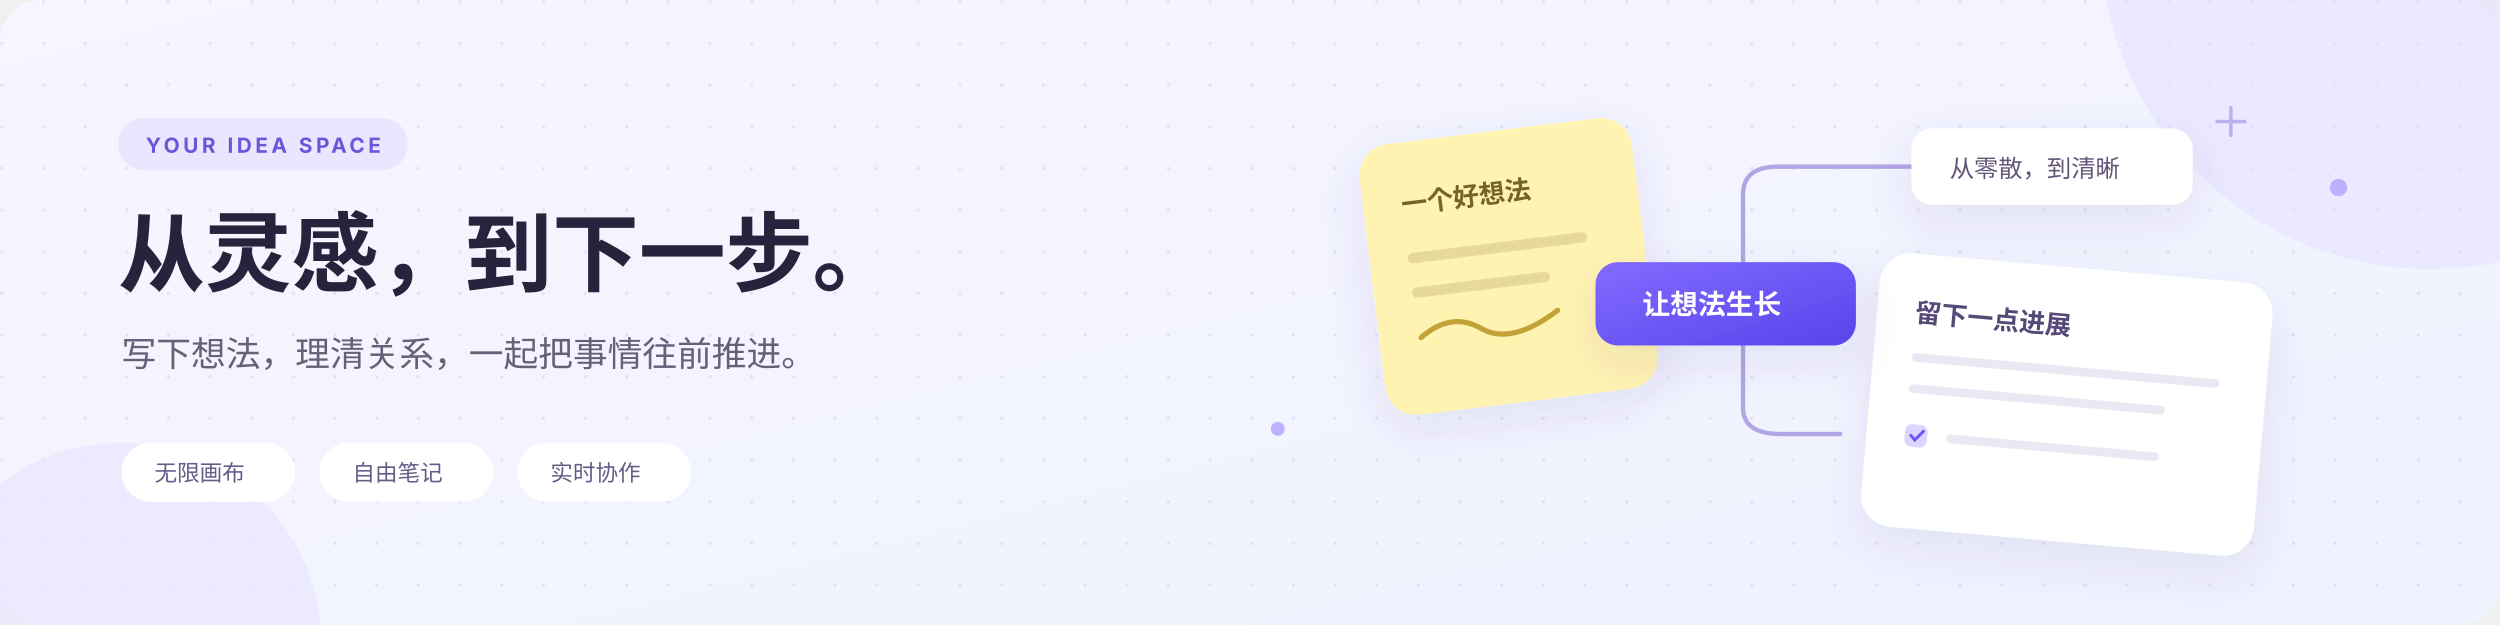
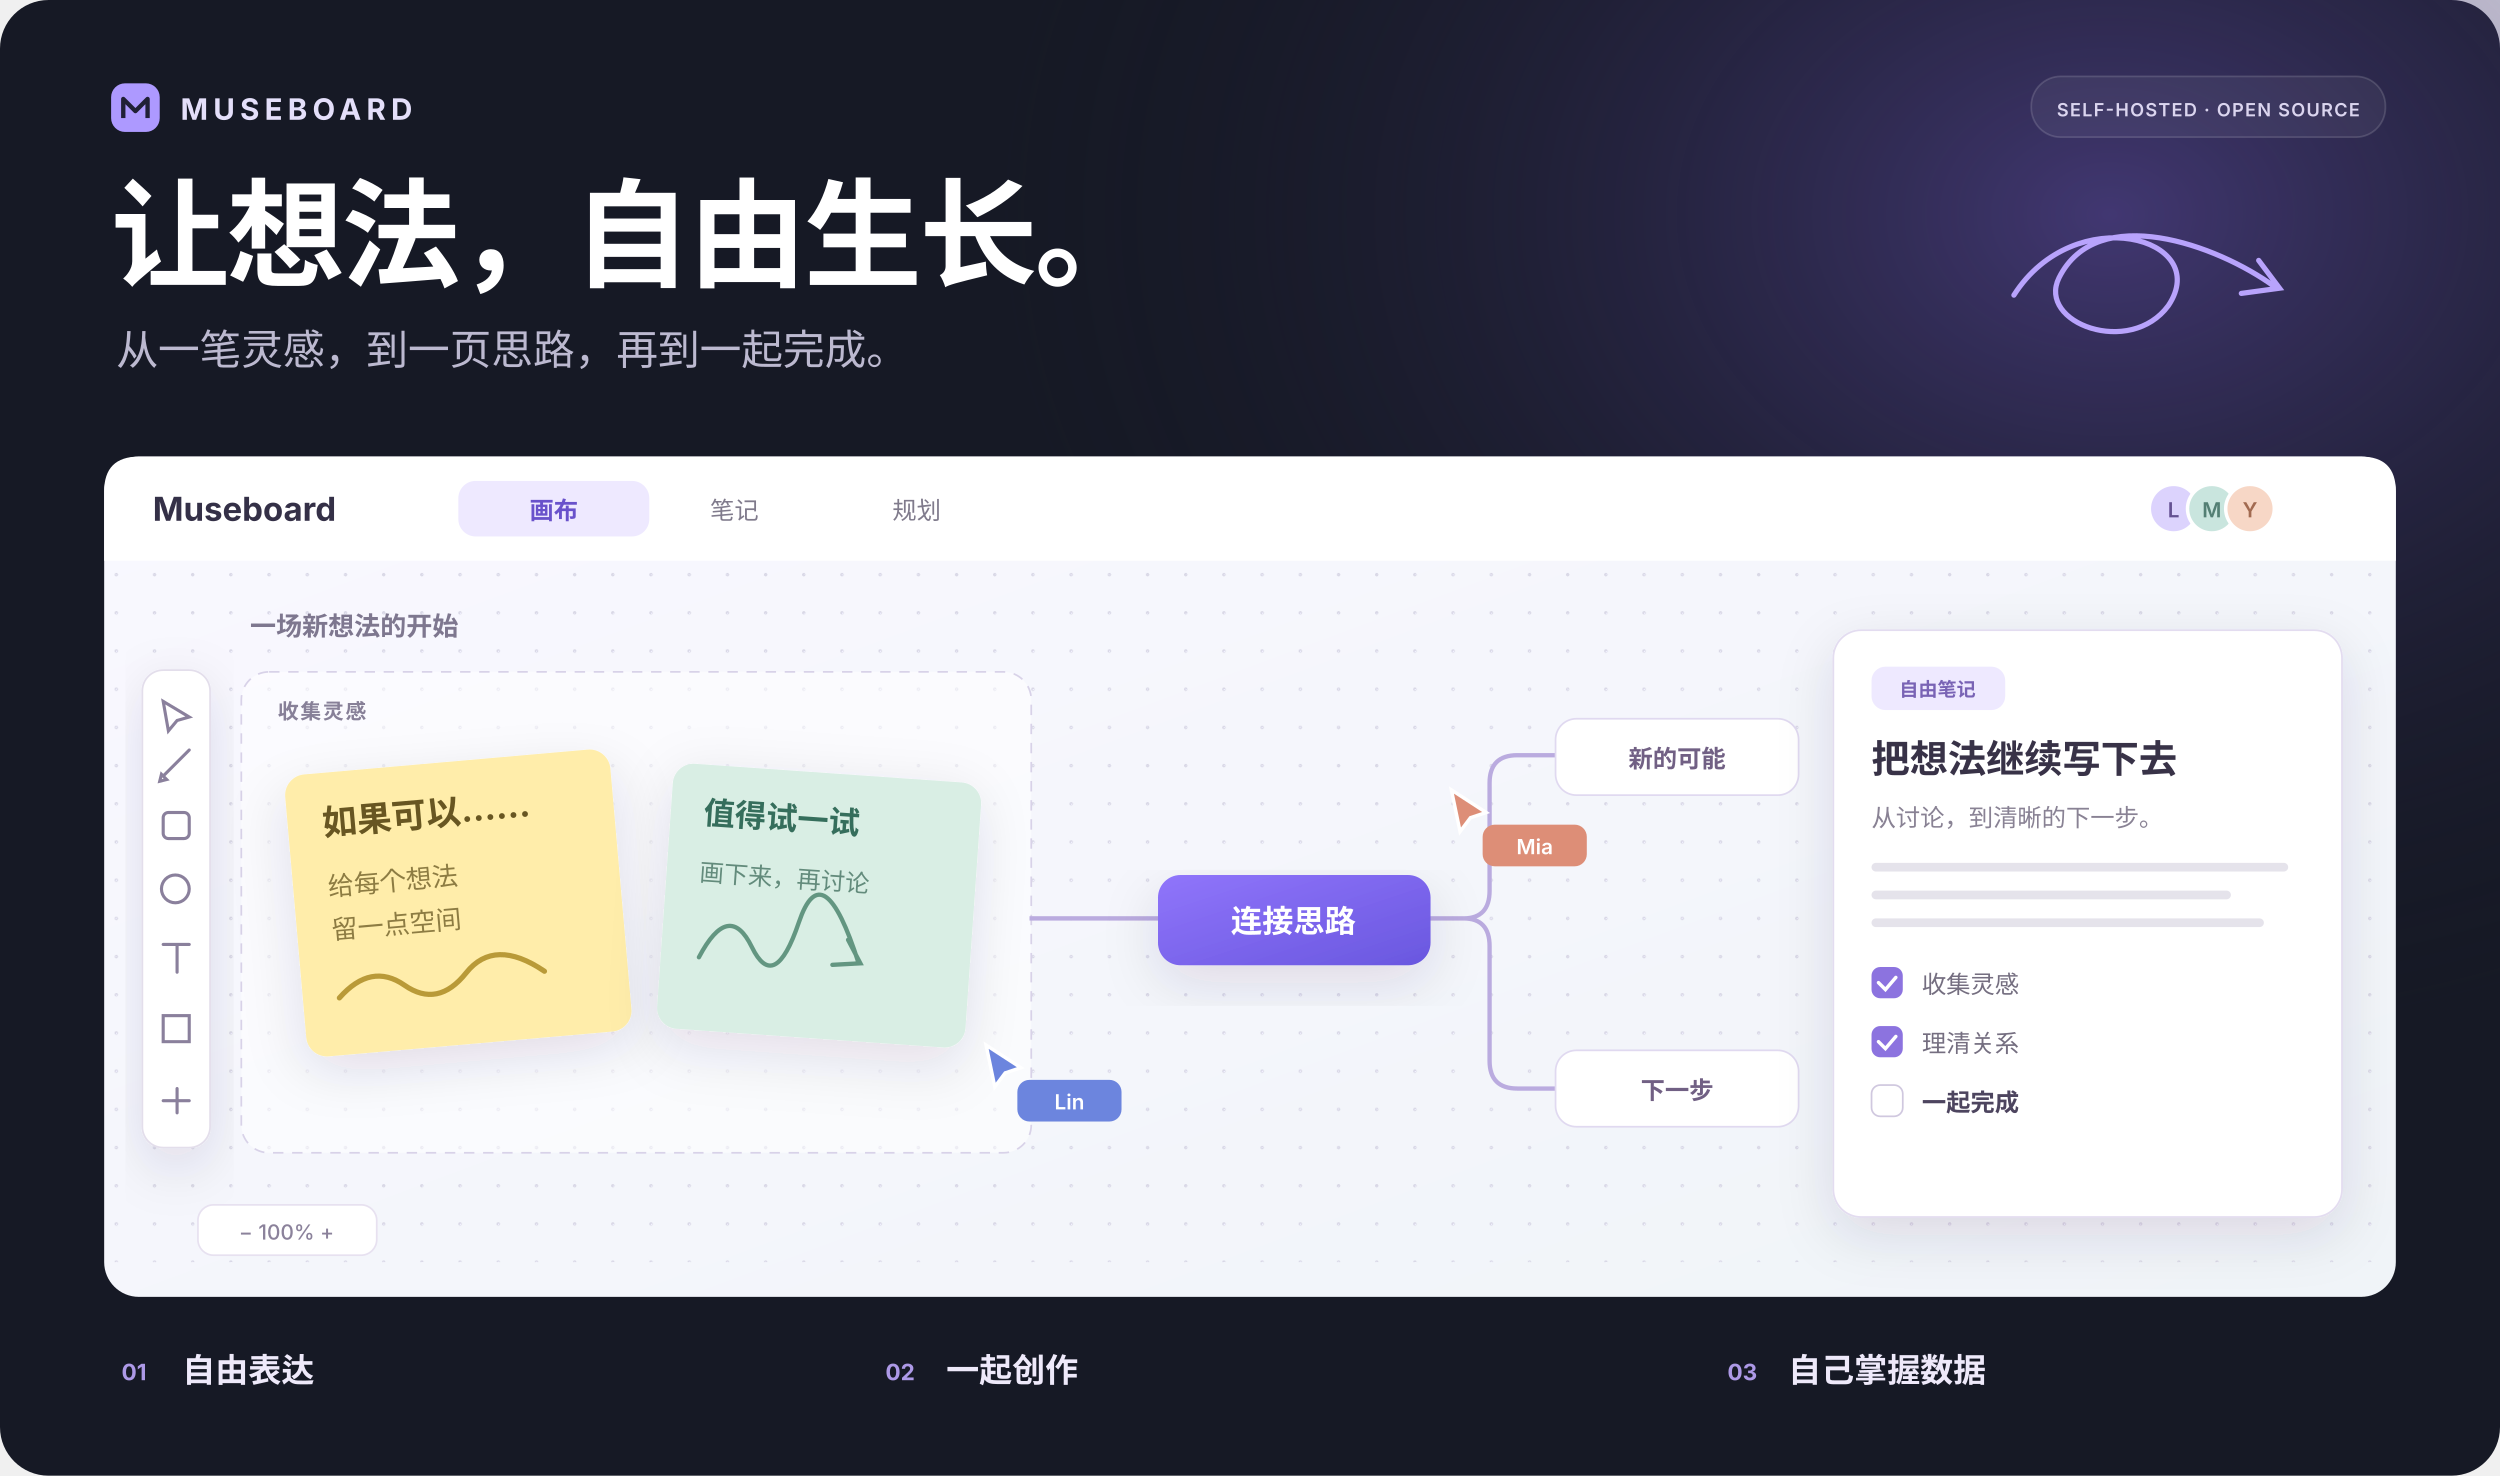
- <svg xmlns="http://www.w3.org/2000/svg" width="1440" height="360" viewBox="0 0 1440 360" role="img" aria-labelledby="title desc">
+ <svg xmlns="http://www.w3.org/2000/svg" width="1440" height="850" viewBox="0 0 1440 850" role="img" aria-labelledby="title desc">
  <defs>
-     <linearGradient id="bg" x2="1" y2="1">
-       <stop stop-color="#f7f5ff" />
-       <stop offset="1" stop-color="#eef3ff" />
+     <radialGradient id="glow">
+       <stop stop-color="#6550b0" stop-opacity=".55" />
+       <stop offset="1" stop-color="#161925" stop-opacity="0" />
+     </radialGradient>
+     <linearGradient id="card" x2="1" y2="1">
+       <stop stop-color="#f9f8ff" />
+       <stop offset="1" stop-color="#f0f4f8" />
    </linearGradient>
-     <linearGradient id="accent" x2="1" y2="1">
-       <stop stop-color="#836bff" />
-       <stop offset="1" stop-color="#5744eb" />
+     <linearGradient id="violet" x2="1" y2="1">
+       <stop stop-color="#9075fb" />
+       <stop offset="1" stop-color="#6957df" />
    </linearGradient>
-     <pattern id="dots" width="24" height="24" patternUnits="userSpaceOnUse">
-       <circle cx="1" cy="1" r="1" fill="#aaa1d0" opacity=".22" />
+     <pattern id="dots" width="22" height="22" patternUnits="userSpaceOnUse">
+       <circle cx="1" cy="1" r="1" fill="#d9d8e6" />
    </pattern>
-     <filter id="shadow" x="-30%" y="-30%" width="160%" height="180%">
-       <feDropShadow dx="0" dy="10" stdDeviation="13" flood-color="#4e437e" flood-opacity=".10" />
+     <filter id="shadow" x="-25%" y="-25%" width="160%" height="170%">
+       <feDropShadow dx="0" dy="10" stdDeviation="16" flood-color="#30264f" flood-opacity=".12" />
    </filter>
  </defs>
-   <rect width="1440" height="360" rx="24" fill="url(#bg)" />
-   <rect width="1440" height="360" rx="24" fill="url(#dots)" />
-   <circle cx="1400" cy="-35" r="190" fill="#e4deff" opacity=".5" />
-   <circle cx="70" cy="370" r="115" fill="#e9e5ff" opacity=".65" />
-   <g font-family="Inter, 'Microsoft YaHei', 'PingFang SC', sans-serif">
-     <rect x="68" y="68" width="167" height="30" rx="15" fill="#ebe6ff" />
-     <text x="84" y="88" font-size="12" font-weight="700" letter-spacing="2" fill="#6957d9">YOUR IDEA SPACE</text>
-     <text x="68" y="164" font-size="50" font-weight="750" fill="#26243c">从灵感，到下一步。</text>
-     <text x="70" y="211" font-size="20" fill="#666079">写下想法，理清关系，一起把事情往前推进。</text>
-     <g font-size="13" fill="#655c88">
-       <rect x="70" y="255" width="100" height="34" rx="17" fill="#fff" />
-       <text x="89" y="277">无限画布</text>
-       <rect x="184" y="255" width="100" height="34" rx="17" fill="#fff" />
-       <text x="203" y="277">自由笔记</text>
-       <rect x="298" y="255" width="100" height="34" rx="17" fill="#fff" />
-       <text x="317" y="277">实时协作</text>
+   <g font-family="Inter,Segoe UI,Microsoft YaHei,PingFang SC,sans-serif">
+     <rect x="0" y="0" width="1440" height="850" rx="28" fill="#161925" />
+     <ellipse cx="1215" cy="125" rx="650" ry="480" fill="url(#glow)" />
+     <rect x="64" y="48" width="28" height="28" rx="8" fill="#ad99ff" />
+     <path d="M71 68V57l7 7 7-7v11" fill="none" stroke="#202036" stroke-width="2.5" stroke-linejoin="round" />
+     <text x="104" y="69" font-size="17" fill="#e4dffa" font-weight="700" letter-spacing="3">MUSEBOARD</text>
+     <rect x="1170" y="44" width="204" height="35" rx="17" fill="#ffffff0d" stroke="#ffffff24" />
+     <text x="1272" y="67" font-size="10.5" fill="#dbd5ef" font-weight="600" text-anchor="middle" letter-spacing=".7">SELF-HOSTED · OPEN SOURCE</text>
+     <text x="64" y="160" font-size="68" fill="#ffffff" font-weight="700" letter-spacing="-1.5">让想法，自由生长。</text>
+     <text x="67" y="210" font-size="24" fill="#bcb9d0" font-weight="400">从一笔灵感，到一页思路，再到一起完成。</text>
+     <path d="M1160 170c35-55 115-33 89 6-22 30-76 10-63-16 22-44 91-19 124 5m-9-15 12 16-22 3" fill="none" stroke="#b8a3fc" stroke-width="3" stroke-linecap="round" />
+     <rect x="60" y="263" width="1320" height="484" rx="20" fill="url(#card)" />
+     <path d="M80 263h1280q20 0 20 20v40H60v-40q0-20 20-20" fill="#ffffff" />
+     <text x="88" y="300" font-size="19" fill="#343047" font-weight="700">Museboard</text>
+     <rect x="264" y="277" width="110" height="32" rx="10" fill="#eee9ff" />
+     <text x="319" y="299" font-size="14" fill="#6952cb" font-weight="650" text-anchor="middle">画布</text>
+     <text x="423" y="299" font-size="14" fill="#807b8c" font-weight="500" text-anchor="middle">笔记</text>
+     <text x="528" y="299" font-size="14" fill="#807b8c" font-weight="500" text-anchor="middle">规划</text>
+     <circle cx="1252" cy="293" r="14" fill="#dcd3fd" stroke="white" stroke-width="2" />
+     <circle cx="1274" cy="293" r="14" fill="#c9e5de" stroke="white" stroke-width="2" />
+     <circle cx="1296" cy="293" r="14" fill="#f7d7c6" stroke="white" stroke-width="2" />
+     <text x="1252" y="298" font-size="12" fill="#655293" font-weight="600" text-anchor="middle">L</text>
+     <text x="1274" y="298" font-size="12" fill="#537f74" font-weight="600" text-anchor="middle">M</text>
+     <text x="1296" y="298" font-size="12" fill="#a26a50" font-weight="600" text-anchor="middle">Y</text>
+     <rect x="60" y="323" width="1320" height="404" rx="0" fill="url(#dots)" />
+     <text x="144" y="366" font-size="15" fill="#7e778f" font-weight="600">一场新想法的开始</text>
+     <rect x="139" y="387" width="455" height="277" rx="16" fill="#ffffff80" stroke="#d8d2e8" stroke-dasharray="6 5" />
+     <text x="160" y="414" font-size="12" fill="#878098" font-weight="600" letter-spacing="1">收集灵感</text>
+     <g transform="rotate(-5 271 520)" filter="url(#shadow)">
+       <rect x="170" y="438" width="188" height="163" rx="12" fill="#ffedaa" />
+       <text x="190" y="474" font-size="20" fill="#675721" font-weight="650">如果可以……</text>
+       <text x="190" y="509" font-size="15" fill="#8d7c43" font-weight="500">给每个想法</text>
+       <text x="190" y="534" font-size="15" fill="#8d7c43" font-weight="500">留一点空间</text>
+       <path d="M191 568q20-19 38-4t36-4 45 3" fill="none" stroke="#b99a37" stroke-width="3" stroke-linecap="round" />
    </g>
+     <g transform="rotate(4 470 519)" filter="url(#shadow)">
+       <rect x="383" y="445" width="178" height="153" rx="12" fill="#d9eee4" />
+       <text x="402" y="479" font-size="18" fill="#366e5b" font-weight="650">值得试一试</text>
+       <text x="402" y="512" font-size="14" fill="#638b7b" font-weight="500">画下来，再讨论</text>
+       <path d="M405 556q15-34 30-8t26-16 36 21m-7-13 8 13-16 2" fill="none" stroke="#639681" stroke-width="2.5" stroke-linecap="round" />
+     </g>
+     <path d="M593 529H650M650 529H689M820 529h23q15 0 15-16v-62q0-16 16-16h37M820 529h23q15 0 15 16v66q0 16 16 16h37" fill="none" stroke="#baabdf" stroke-width="2.5" />
+     <rect x="667" y="504" width="157" height="52" rx="13" fill="url(#violet)" filter="url(#shadow)" />
+     <text x="745" y="537" font-size="18" fill="#ffffff" font-weight="650" text-anchor="middle">连接思路</text>
+     <rect x="896" y="414" width="140" height="44" rx="12" fill="#ffffff" stroke="#e0d9f0" />
+     <text x="966" y="442" font-size="14" fill="#716084" font-weight="600" text-anchor="middle">新的可能</text>
+     <rect x="896" y="605" width="140" height="44" rx="12" fill="#ffffff" stroke="#e0d9f0" />
+     <text x="966" y="633" font-size="14" fill="#716084" font-weight="600" text-anchor="middle">下一步</text>
    <g filter="url(#shadow)">
-       <rect x="790" y="75" width="158" height="157" rx="18" fill="#fff3b2" transform="rotate(-7 869 154)" />
-       <g transform="rotate(-7 869 154)" fill="#766327">
-         <text x="812" y="116" font-size="15" font-weight="650">一个好想法</text>
-         <rect x="812" y="139" width="104" height="6" rx="3" opacity=".18" />
-         <rect x="812" y="159" width="80" height="6" rx="3" opacity=".18" />
-         <path d="M814 188 Q833 175 849 187 T894 182" fill="none" stroke="#c3a337" stroke-width="3" stroke-linecap="round" />
-       </g>
-       <rect x="1077" y="154" width="227" height="158" rx="18" fill="white" transform="rotate(5 1190 233)" />
-       <g transform="rotate(5 1190 233)">
-         <text x="1099" y="193" font-size="15" font-weight="650" fill="#554876">留下一点进展</text>
-         <rect x="1099" y="211" width="178" height="5" rx="2.5" fill="#ebe7f3" />
-         <rect x="1099" y="229" width="148" height="5" rx="2.5" fill="#ebe7f3" />
-         <rect x="1099" y="252" width="13" height="13" rx="4" fill="#ddd4ff" />
-         <path d="m1102 258 3 3 5-6" fill="none" stroke="#6957f5" stroke-width="1.7" />
-         <rect x="1123" y="256" width="123" height="5" rx="2.5" fill="#ebe7f3" />
-       </g>
+       <rect x="1056" y="363" width="293" height="338" rx="16" fill="#ffffff" stroke="#e3dcf0" />
+       <rect x="1078" y="384" width="77" height="25" rx="8" fill="#eee9ff" />
+       <text x="1116" y="401" font-size="11" fill="#7964b5" font-weight="700" text-anchor="middle">自由笔记</text>
+       <text x="1078" y="445" font-size="22" fill="#373247" font-weight="650">把想法继续写下去</text>
+       <text x="1078" y="476" font-size="14" fill="#898294" font-weight="500">从讨论，到清晰的下一步。</text>
+       <rect x="1078" y="497" width="240" height="5" rx="2.5" fill="#e5e3eb" />
+       <rect x="1078" y="513" width="207" height="5" rx="2.5" fill="#e5e3eb" />
+       <rect x="1078" y="529" width="226" height="5" rx="2.5" fill="#e5e3eb" />
+       <rect x="1078" y="557" width="18" height="18" rx="5" fill="#8c73df" />
+       <path d="m1082 566 4 4 6-7" fill="none" stroke="white" stroke-width="2" stroke-linecap="round" />
+       <text x="1107" y="572" font-size="14" fill="#746e80" font-weight="500">收集灵感</text>
+       <rect x="1078" y="591" width="18" height="18" rx="5" fill="#8c73df" />
+       <path d="m1082 600 4 4 6-7" fill="none" stroke="white" stroke-width="2" stroke-linecap="round" />
+       <text x="1107" y="606" font-size="14" fill="#746e80" font-weight="500">理清关系</text>
+       <rect x="1078" y="625" width="18" height="18" rx="5" fill="#ffffff" stroke="#d0c8df" />
+       <text x="1107" y="640" font-size="14" fill="#4d445e" font-weight="600">一起完成</text>
    </g>
-     <path d="M939 180 H987 Q1004 180 1004 162 V112 Q1004 96 1024 96 H1101 M1004 179 V235 Q1004 250 1026 250 H1060" fill="none" stroke="#b2a5e5" stroke-width="2.5" stroke-linecap="round" />
-     <g filter="url(#shadow)">
-       <rect x="919" y="151" width="150" height="48" rx="13" fill="url(#accent)" />
-       <text x="946" y="181" font-size="16" font-weight="650" fill="#fff">让想法生长</text>
-       <rect x="1101" y="74" width="162" height="44" rx="12" fill="white" />
-       <text x="1123" y="102" font-size="14" fill="#635778">从零散，到清晰</text>
+     <g transform="translate(568 602)">
+       <path d="m0 0 5 24 6-8 9-3Z" fill="#6c85de" stroke="white" stroke-width="2" />
+       <rect x="18" y="20" width="60" height="24" rx="7" fill="#6c85de" />
+       <text x="48" y="37" font-size="12" fill="white" font-weight="600" text-anchor="middle">Lin</text>
    </g>
-     <circle cx="1347" cy="108" r="5" fill="#beafff" />
-     <circle cx="736" cy="247" r="4" fill="#beafff" />
-     <path d="M1285 62v16m-8-8h16" stroke="#bcaef1" stroke-width="2" stroke-linecap="round" />
+     <g transform="translate(836 455)">
+       <path d="m0 0 5 24 6-8 9-3Z" fill="#dd8e77" stroke="white" stroke-width="2" />
+       <rect x="18" y="20" width="60" height="24" rx="7" fill="#dd8e77" />
+       <text x="48" y="37" font-size="12" fill="white" font-weight="600" text-anchor="middle">Mia</text>
+     </g>
+     <rect x="82" y="386" width="39" height="275" rx="12" fill="#ffffff" stroke="#e3deeb" filter="url(#shadow)" />
+     <g stroke="#8a809c" stroke-width="1.8" fill="none" stroke-linecap="round">
+       <path d="m94 404 3 17 5-6 7-2Z" />
+       <path d="m94 447 15-15m-17 18 4-1-3-3Z" />
+       <rect x="94" y="468" width="15" height="15" rx="3" />
+       <circle cx="101" cy="512" r="8" />
+       <path d="M94 544h15m-7 0v16M94 585h15v15H94Z" />
+       <path d="M94 634h15m-7-7v14" />
+     </g>
+     <rect x="114" y="694" width="103" height="29" rx="9" fill="#ffffff" stroke="#e7e1f0" />
+     <text x="165" y="714" font-size="12" fill="#8b829b" font-weight="500" text-anchor="middle">−   100%   +</text>
+     <text x="70" y="795" font-size="13" fill="#ad99e7" font-weight="650">01</text>
+     <text x="105" y="796" font-size="19" fill="#eee9fa" font-weight="600">自由表达</text>
+     <text x="510" y="795" font-size="13" fill="#ad99e7" font-weight="650">02</text>
+     <text x="545" y="796" font-size="19" fill="#eee9fa" font-weight="600">一起创作</text>
+     <text x="995" y="795" font-size="13" fill="#ad99e7" font-weight="650">03</text>
+     <text x="1030" y="796" font-size="19" fill="#eee9fa" font-weight="600">自己掌握数据</text>
  </g>
</svg>
